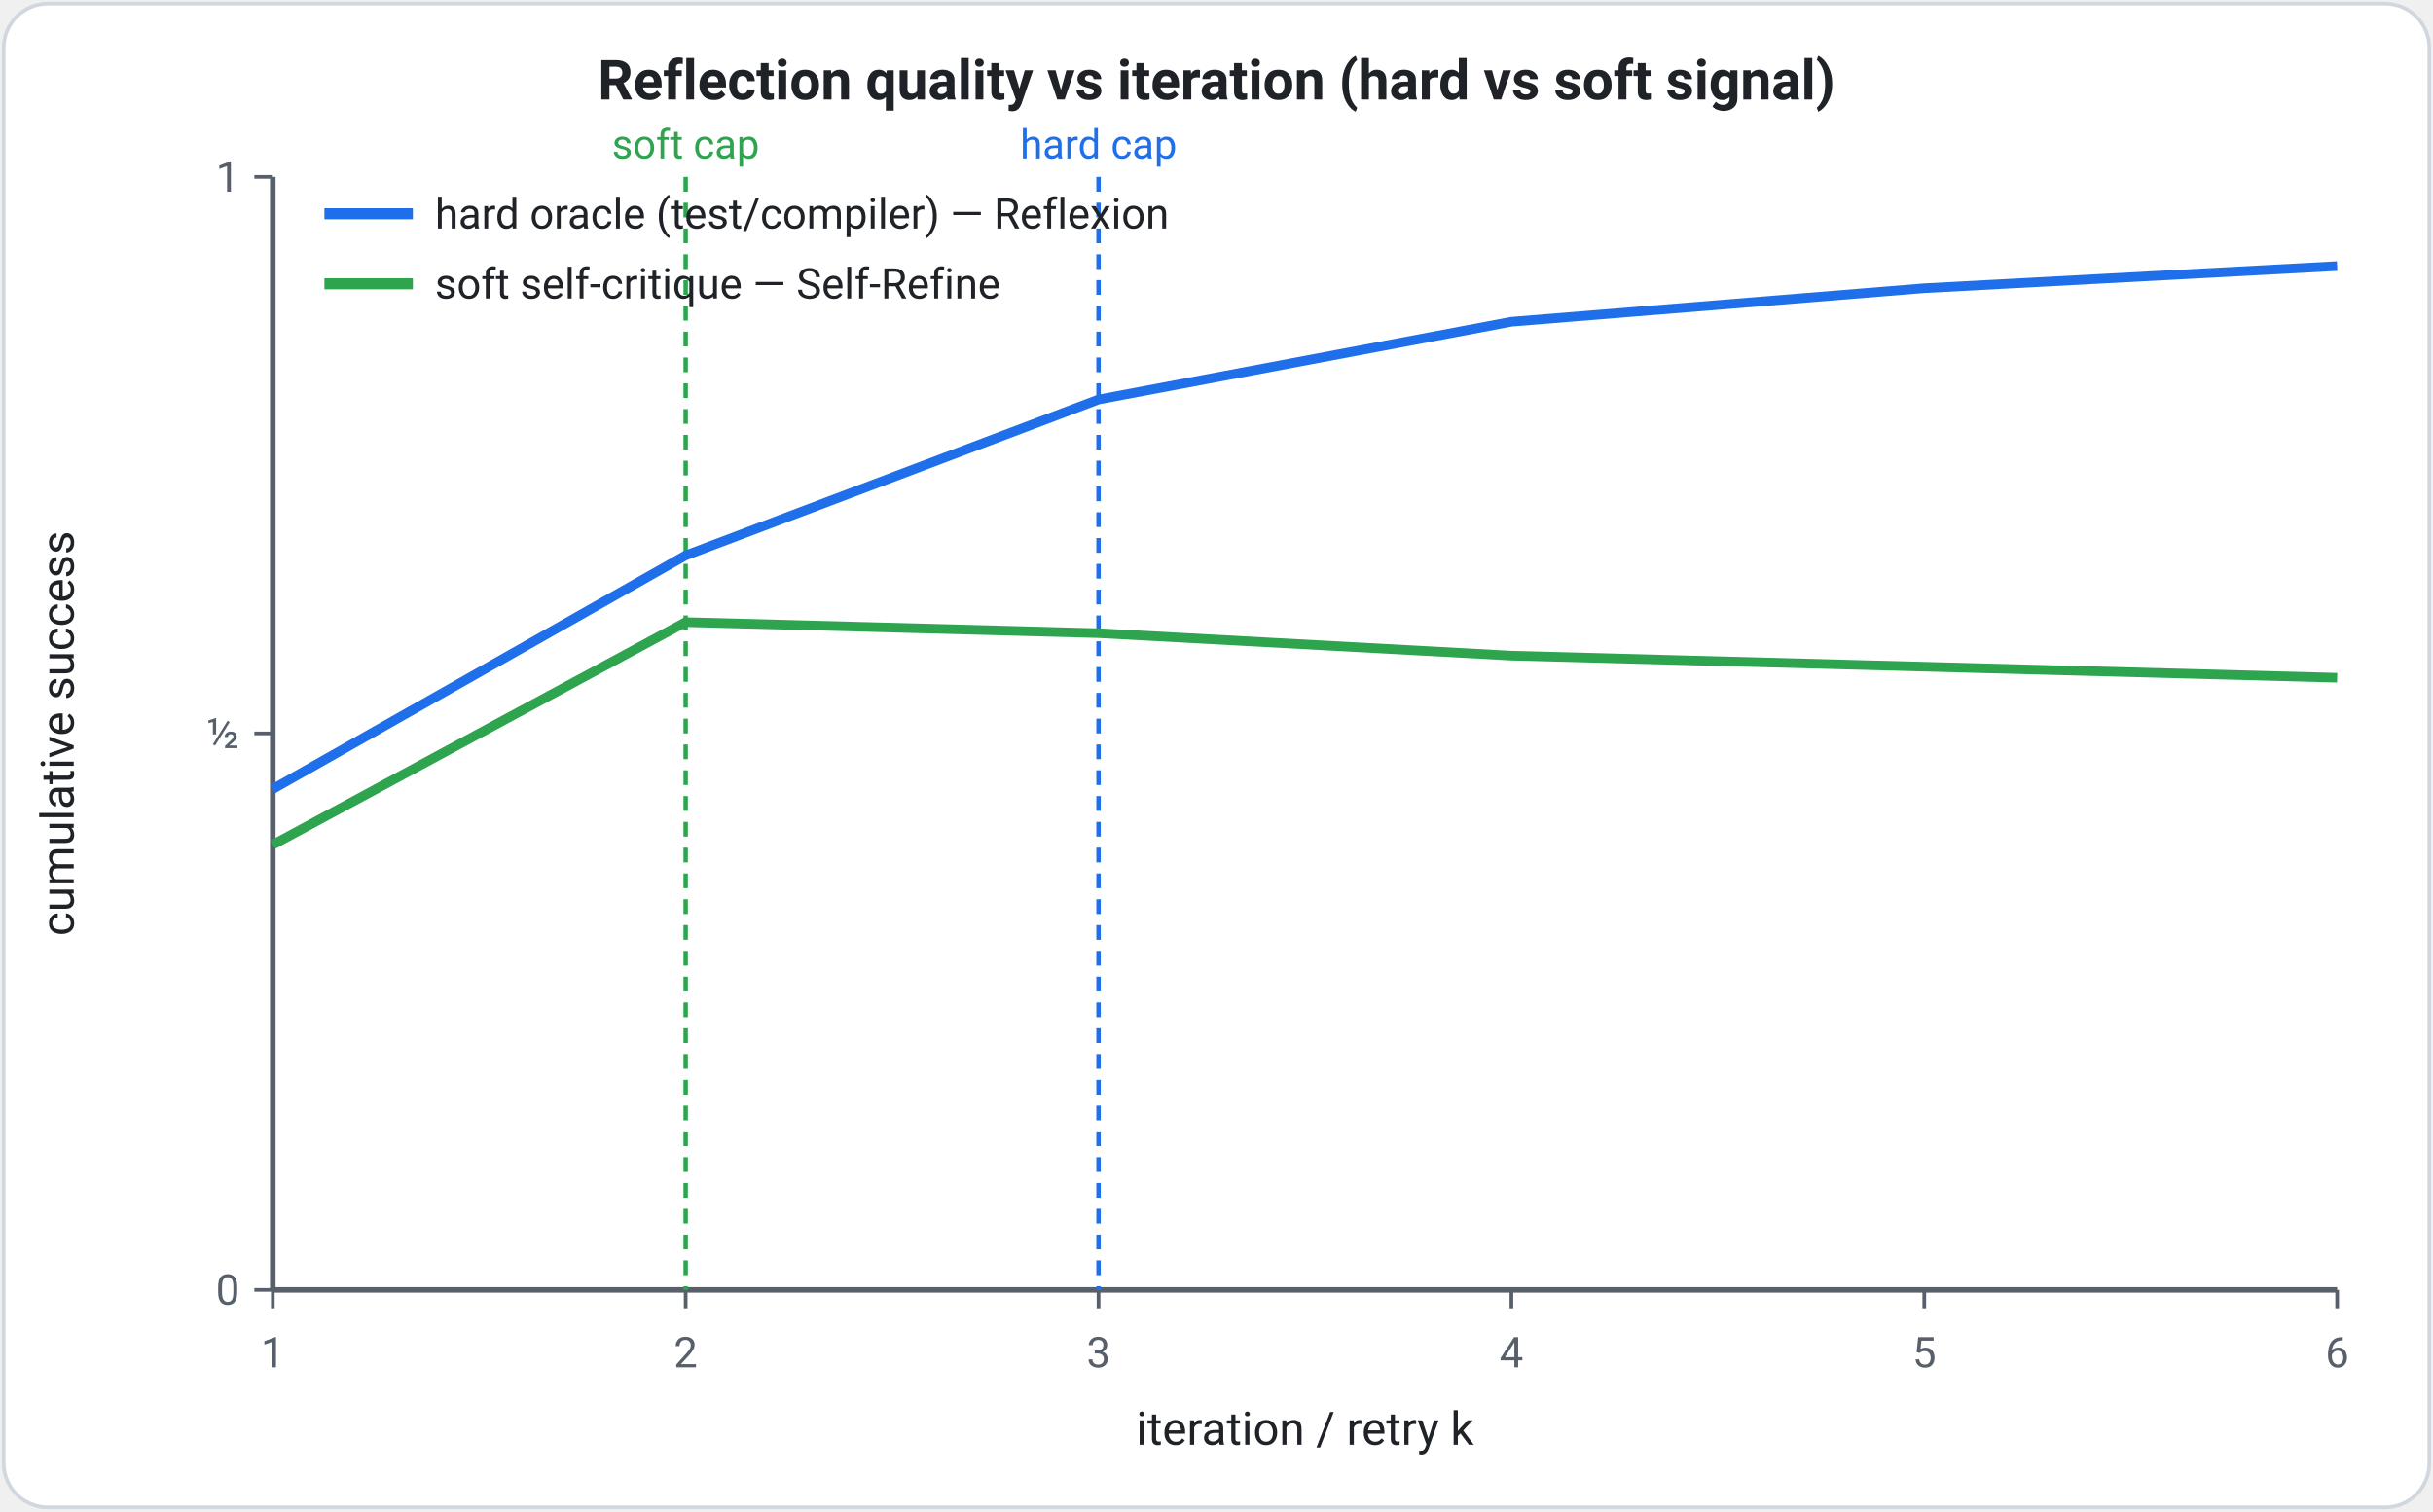
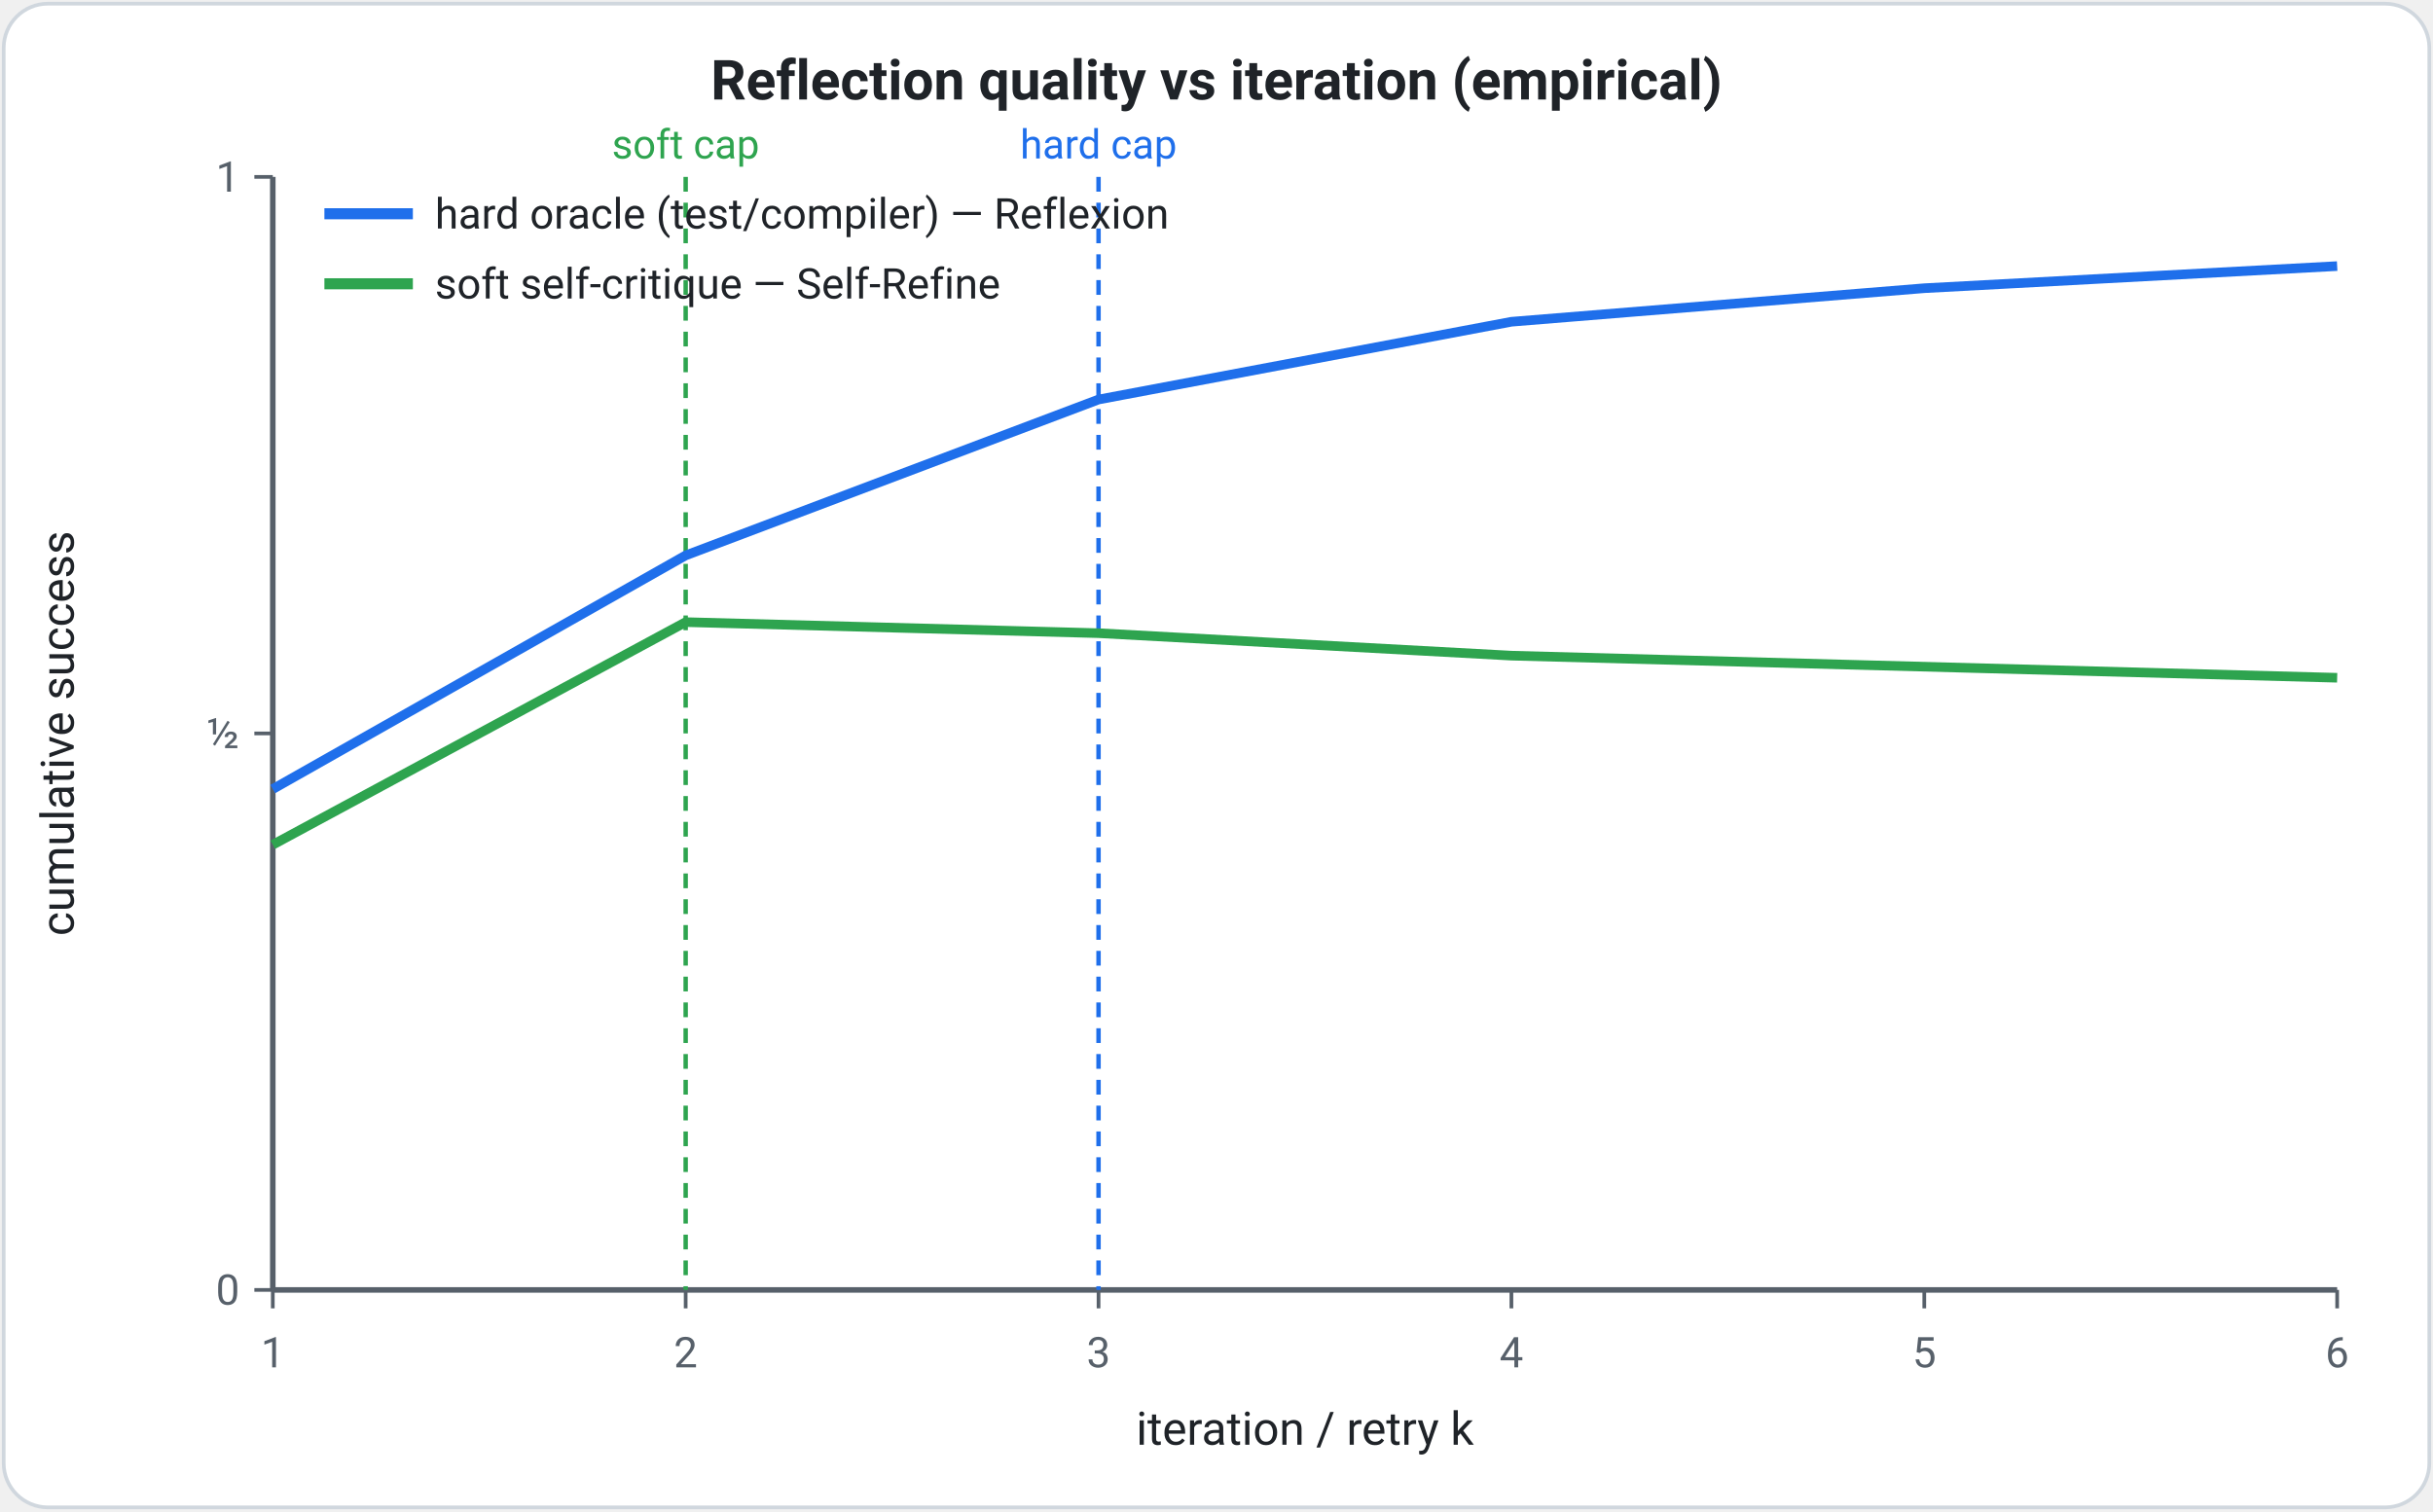
<svg xmlns="http://www.w3.org/2000/svg" viewBox="0 0 660 410" width="660" height="410" font-family="-apple-system,BlinkMacSystemFont,Segoe UI,Roboto,Helvetica,Arial,sans-serif">
  <rect x="1" y="1" width="658" height="408" rx="12" fill="#ffffff" stroke="#d0d7de" />
-   <text x="330.0" y="27" text-anchor="middle" font-size="15" font-weight="700" fill="#1f2328">Reflection quality vs iteration  (hard vs soft signal)</text>
+   <text x="330.0" y="27" text-anchor="middle" font-size="15" font-weight="700" fill="#1f2328">Reflection quality vs iteration  (empirical)</text>
  <line x1="74" y1="48" x2="74" y2="350" stroke="#57606a" stroke-width="1.5" />
  <line x1="74" y1="350" x2="634" y2="350" stroke="#57606a" stroke-width="1.5" />
  <line x1="74.0" y1="350" x2="74.0" y2="355" stroke="#57606a" />
  <text x="74.0" y="371" text-anchor="middle" font-size="11.5" fill="#57606a">1</text>
  <line x1="186.0" y1="350" x2="186.0" y2="355" stroke="#57606a" />
  <text x="186.0" y="371" text-anchor="middle" font-size="11.5" fill="#57606a">2</text>
  <line x1="298.0" y1="350" x2="298.0" y2="355" stroke="#57606a" />
  <text x="298.0" y="371" text-anchor="middle" font-size="11.5" fill="#57606a">3</text>
  <line x1="410.0" y1="350" x2="410.0" y2="355" stroke="#57606a" />
  <text x="410.0" y="371" text-anchor="middle" font-size="11.5" fill="#57606a">4</text>
  <line x1="522.0" y1="350" x2="522.0" y2="355" stroke="#57606a" />
  <text x="522.0" y="371" text-anchor="middle" font-size="11.5" fill="#57606a">5</text>
  <line x1="634.0" y1="350" x2="634.0" y2="355" stroke="#57606a" />
  <text x="634.0" y="371" text-anchor="middle" font-size="11.5" fill="#57606a">6</text>
  <line x1="69" y1="350.0" x2="74" y2="350.0" stroke="#57606a" />
  <text x="65" y="354.0" text-anchor="end" font-size="11.5" fill="#57606a">0</text>
  <line x1="69" y1="199.0" x2="74" y2="199.0" stroke="#57606a" />
  <text x="65" y="203.0" text-anchor="end" font-size="11.5" fill="#57606a">½</text>
  <line x1="69" y1="48.0" x2="74" y2="48.0" stroke="#57606a" />
  <text x="65" y="52.0" text-anchor="end" font-size="11.5" fill="#57606a">1</text>
  <line x1="186.0" y1="48" x2="186.0" y2="350" stroke="#2ea44f" stroke-width="1.2" stroke-dasharray="4 3" />
  <text x="186.0" y="43" text-anchor="middle" font-size="11" fill="#2ea44f">soft cap</text>
  <line x1="298.0" y1="48" x2="298.0" y2="350" stroke="#1f6feb" stroke-width="1.2" stroke-dasharray="4 3" />
  <text x="298.0" y="43" text-anchor="middle" font-size="11" fill="#1f6feb">hard cap</text>
  <polyline points="74.0,214.1 186.0,150.7 298.0,108.4 410.0,87.3 522.0,78.2 634.0,72.2" fill="none" stroke="#1f6feb" stroke-width="2.6" />
  <polyline points="74.0,229.2 186.0,168.8 298.0,171.8 410.0,177.9 522.0,180.9 634.0,183.9" fill="none" stroke="#2ea44f" stroke-width="2.6" />
  <line x1="88" y1="58" x2="112" y2="58" stroke="#1f6feb" stroke-width="3" />
  <text x="118" y="62" font-size="11.5" fill="#1f2328">hard oracle (test/compiler) — Reflexion</text>
  <line x1="88" y1="77" x2="112" y2="77" stroke="#2ea44f" stroke-width="3" />
  <text x="118" y="81" font-size="11.5" fill="#1f2328">soft self-critique — Self-Refine</text>
  <text x="354.0" y="392" text-anchor="middle" font-size="12.5" fill="#1f2328">iteration / retry  k</text>
  <text transform="translate(20,199.0) rotate(-90)" text-anchor="middle" font-size="12.5" fill="#1f2328">cumulative success</text>
</svg>
